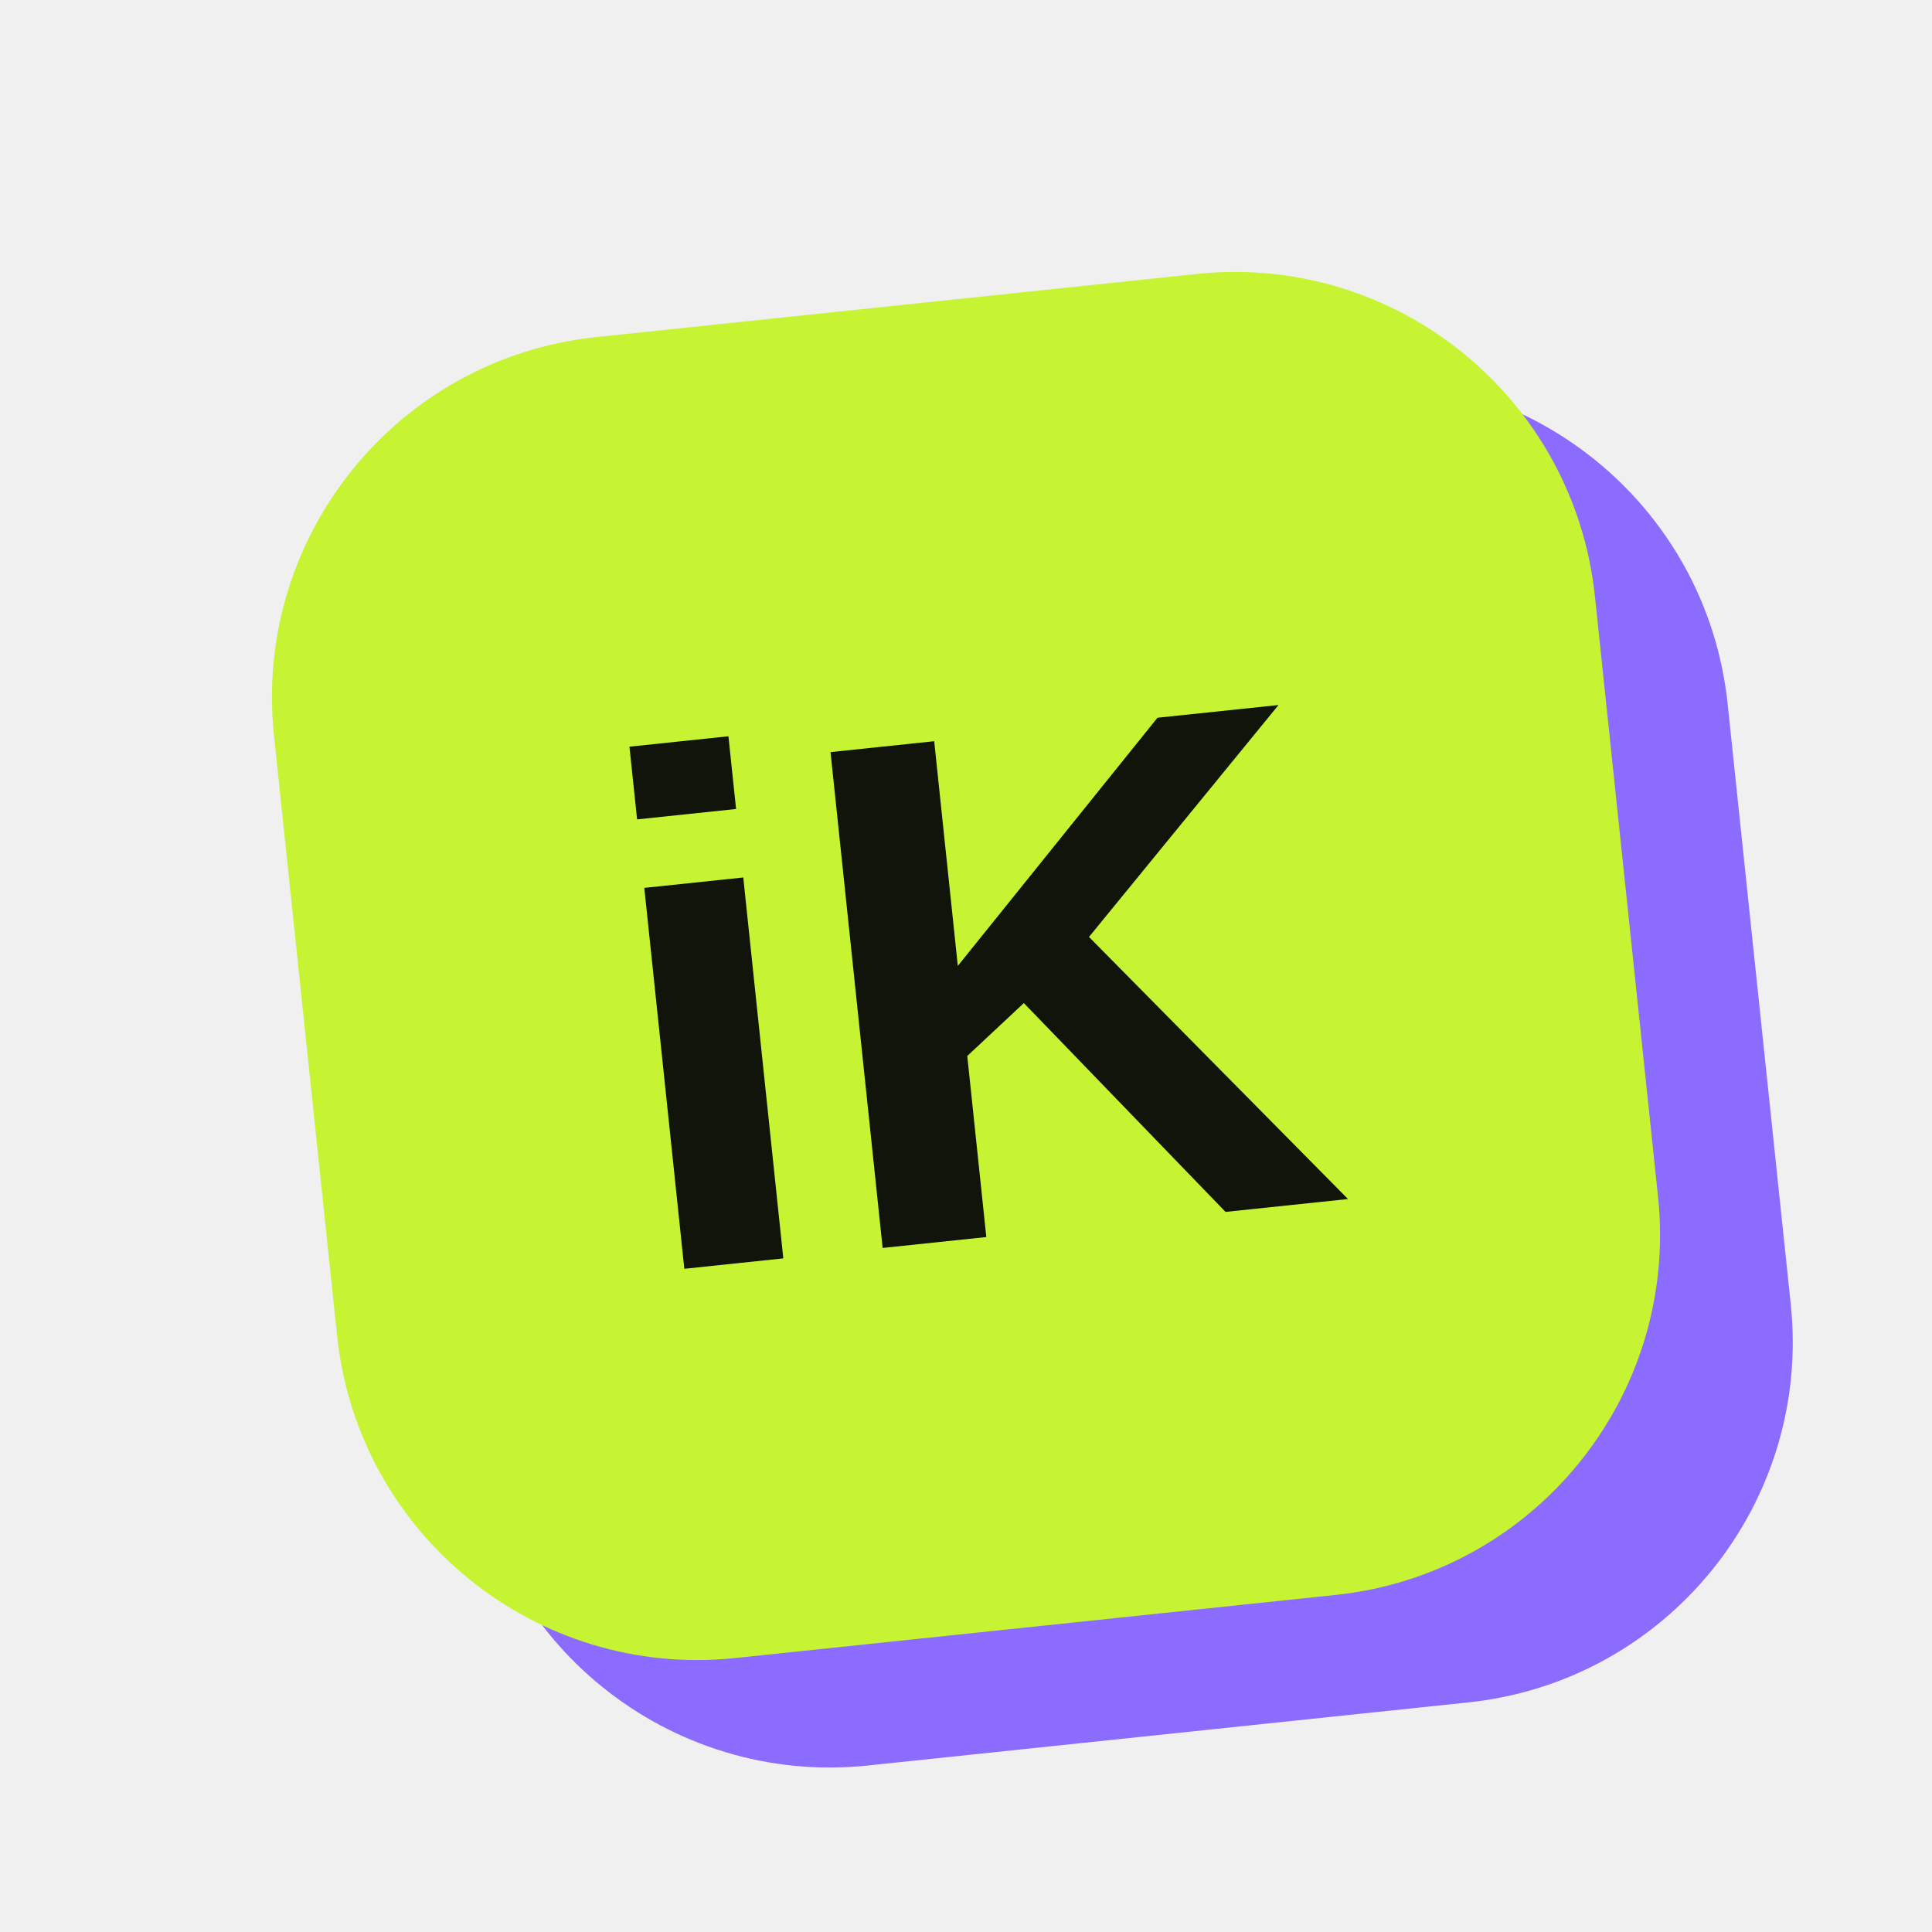
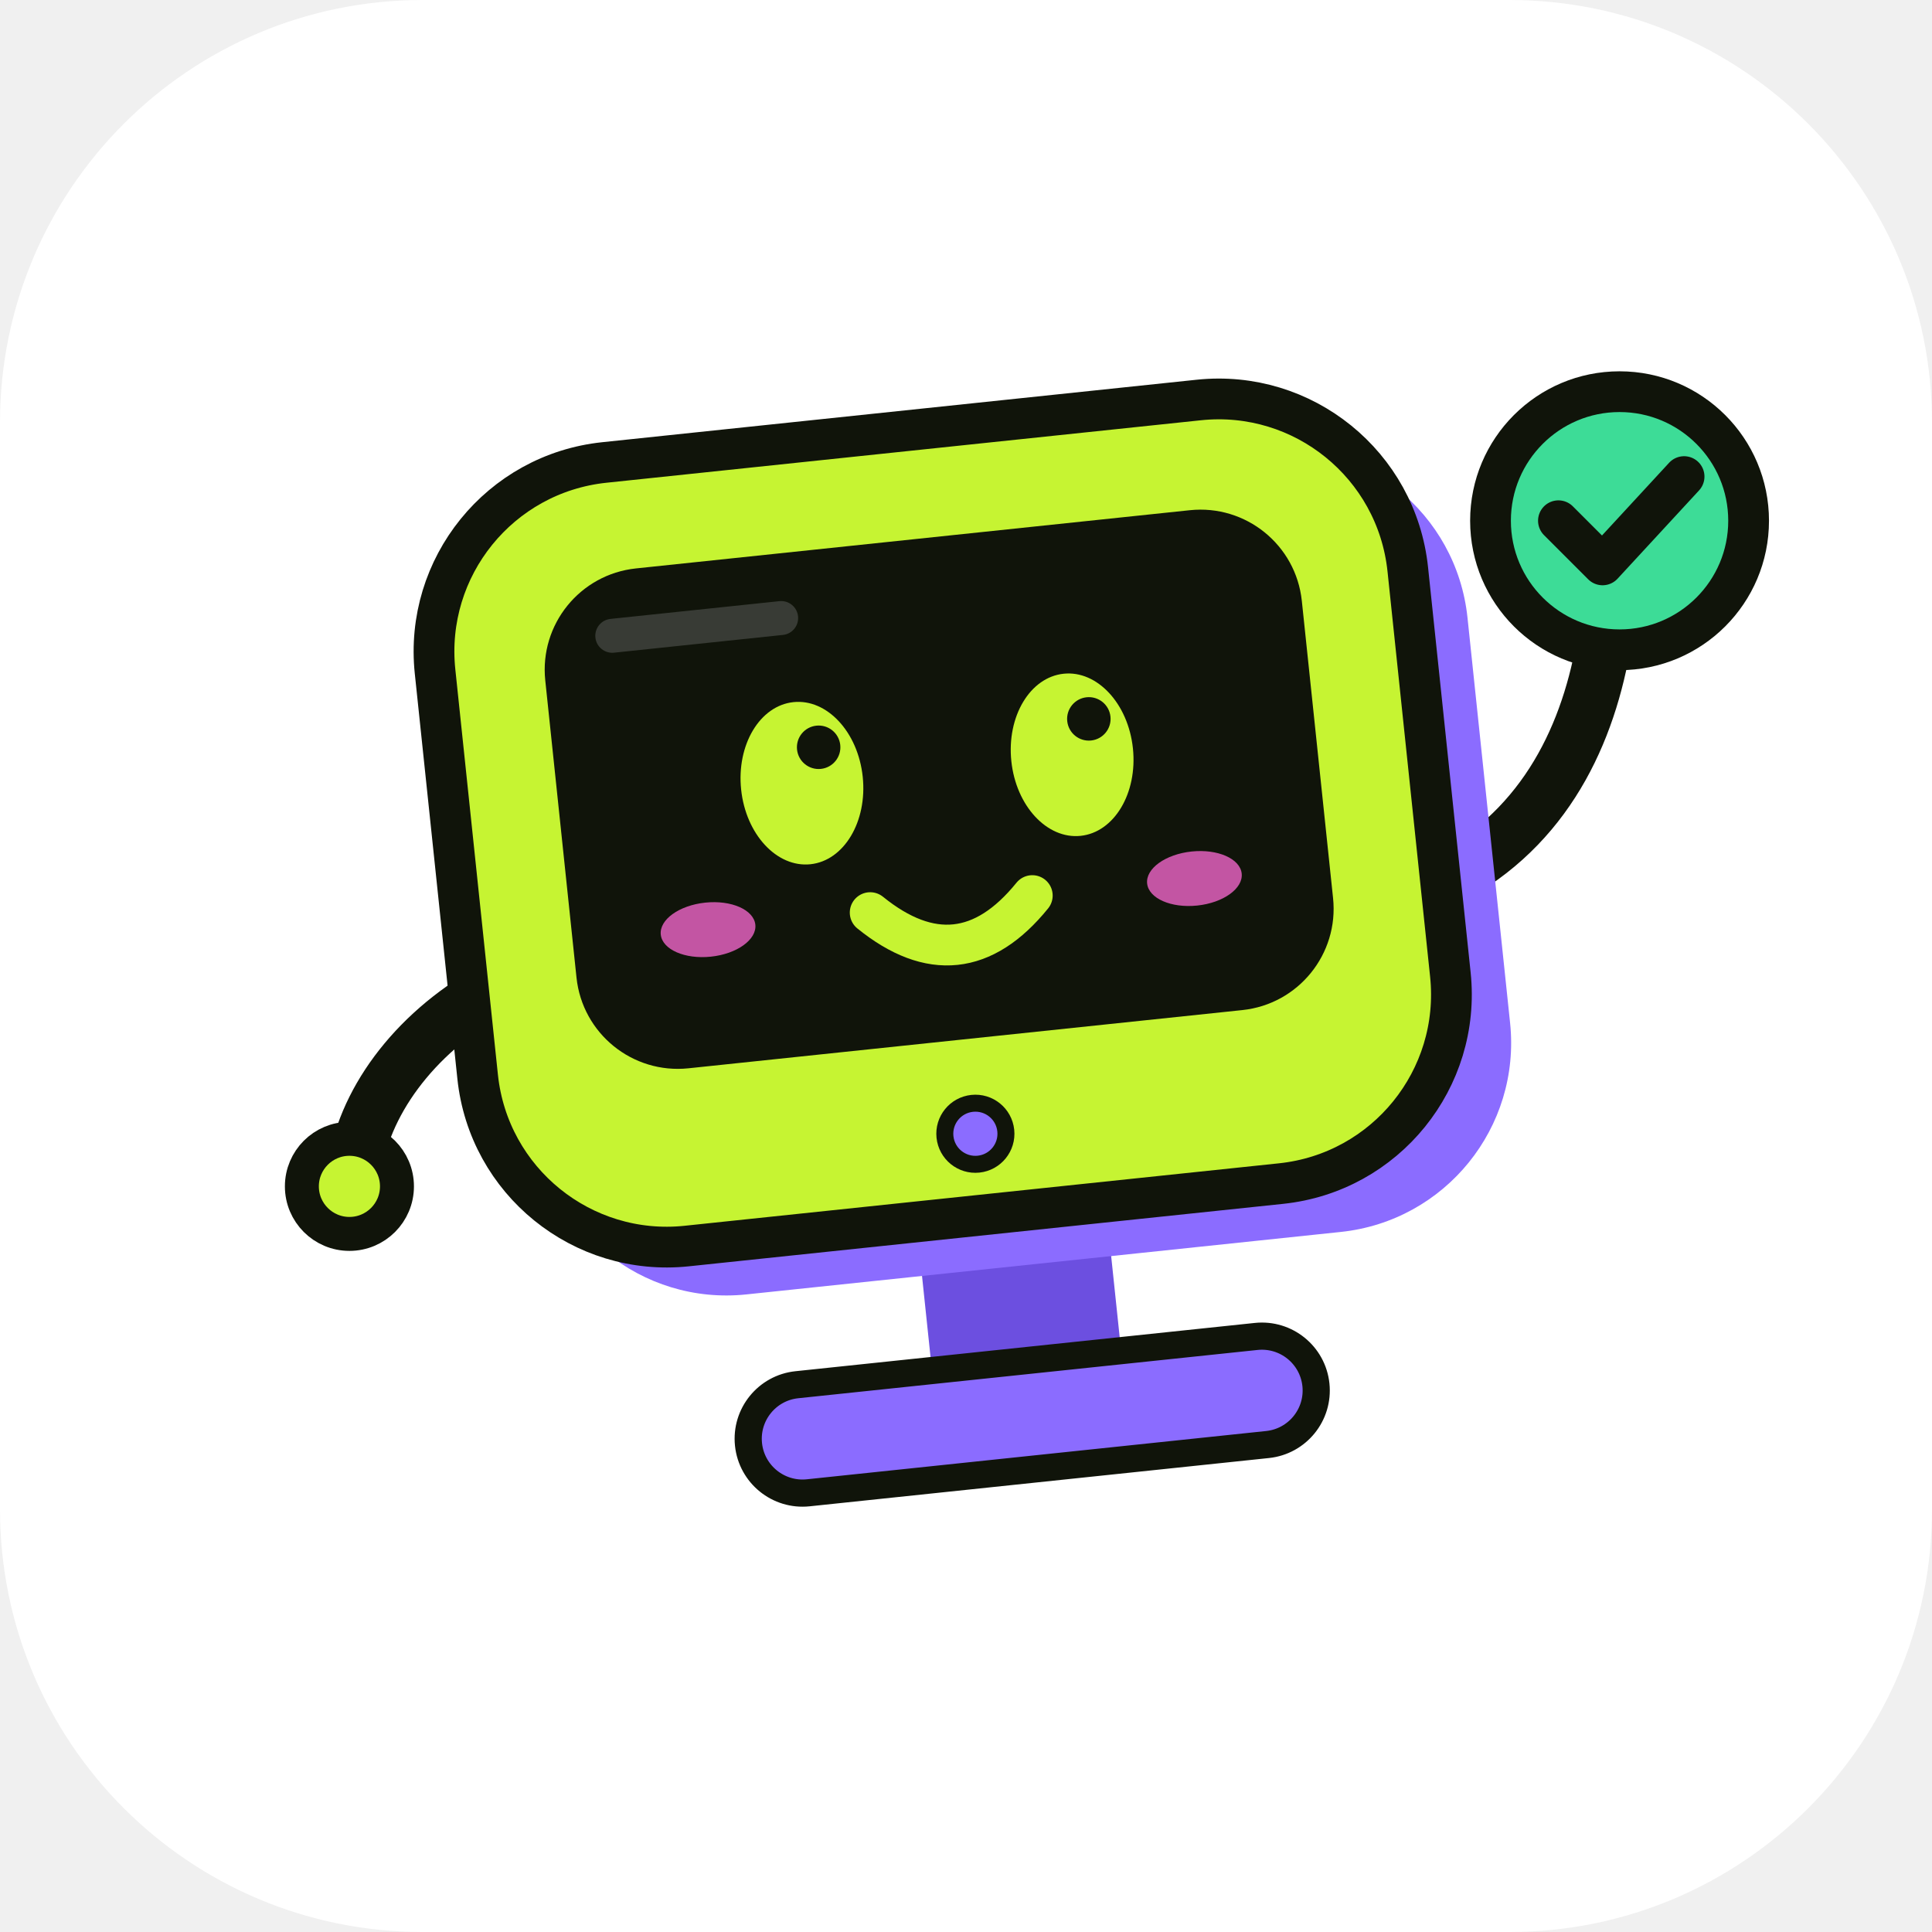
- <svg xmlns="http://www.w3.org/2000/svg" viewBox="0 0 64 64">
-   <rect x="10" y="10" width="44" height="44" rx="12" fill="#8b6cff" transform="rotate(-6 32 32) translate(4 4)" />
-   <rect x="10" y="10" width="44" height="44" rx="12" fill="#c6f432" transform="rotate(-6 32 32)" />
-   <text x="32" y="41" font-family="Arial, sans-serif" font-size="24" font-weight="800" text-anchor="middle" fill="#10140a" transform="rotate(-6 32 32)">iK</text>
+ <svg xmlns="http://www.w3.org/2000/svg" viewBox="0 0 512 512" role="img" aria-label="IPtasK">
+   <rect width="512" height="512" rx="112" fill="#ffffff" />
+   <g transform="translate(44 66) scale(1.8)">
+     <g stroke="#10140a" stroke-linecap="round" stroke-linejoin="round">
+       <path d="M190 92 C204 84 210 70 212 56" fill="none" stroke-width="8" />
+       <circle cx="214" cy="40" r="19" fill="#3ddc97" stroke="#10140a" stroke-width="6" />
+       <path d="M205 40 l6.5 6.5 l12 -13" fill="none" stroke="#10140a" stroke-width="6" />
+       <path d="M50 108 C38 114 30 124 28 134" fill="none" stroke-width="8" />
+       <circle cx="27" cy="138" r="7" fill="#c6f432" stroke="#10140a" stroke-width="5" />
+     </g>
+     <g transform="rotate(-6 120 100)" stroke-linejoin="round">
+       <rect x="106" y="146" width="28" height="22" fill="#6c4fe0" />
+       <rect x="78" y="164" width="84" height="16" rx="8" fill="#8b6cff" stroke="#10140a" stroke-width="4" />
+       <rect x="52" y="34" width="144" height="116" rx="28" fill="#8b6cff" />
+       <rect x="44" y="26" width="144" height="116" rx="28" fill="#c6f432" stroke="#10140a" stroke-width="6" />
+       <rect x="60" y="42" width="112" height="74" rx="15" fill="#10140a" />
+       <rect x="68" y="49" width="30" height="5" rx="2.5" fill="#eef0f7" opacity=".18" />
+       <ellipse cx="96" cy="76" rx="9" ry="12" fill="#c6f432" />
+       <ellipse cx="136" cy="76" rx="9" ry="12" fill="#c6f432" />
+       <circle cx="99" cy="71" r="3.2" fill="#10140a" />
+       <circle cx="139" cy="71" r="3.2" fill="#10140a" />
+       <ellipse cx="80" cy="96" rx="7" ry="4" fill="#ff6bd6" opacity=".75" />
+       <ellipse cx="152" cy="96" rx="7" ry="4" fill="#ff6bd6" opacity=".75" />
+       <path d="M104 96 Q116 108 128 96" fill="none" stroke="#c6f432" stroke-width="6" stroke-linecap="round" />
+       <circle cx="116" cy="130" r="4.5" fill="#8b6cff" stroke="#10140a" stroke-width="2.5" />
+     </g>
+   </g>
</svg>
